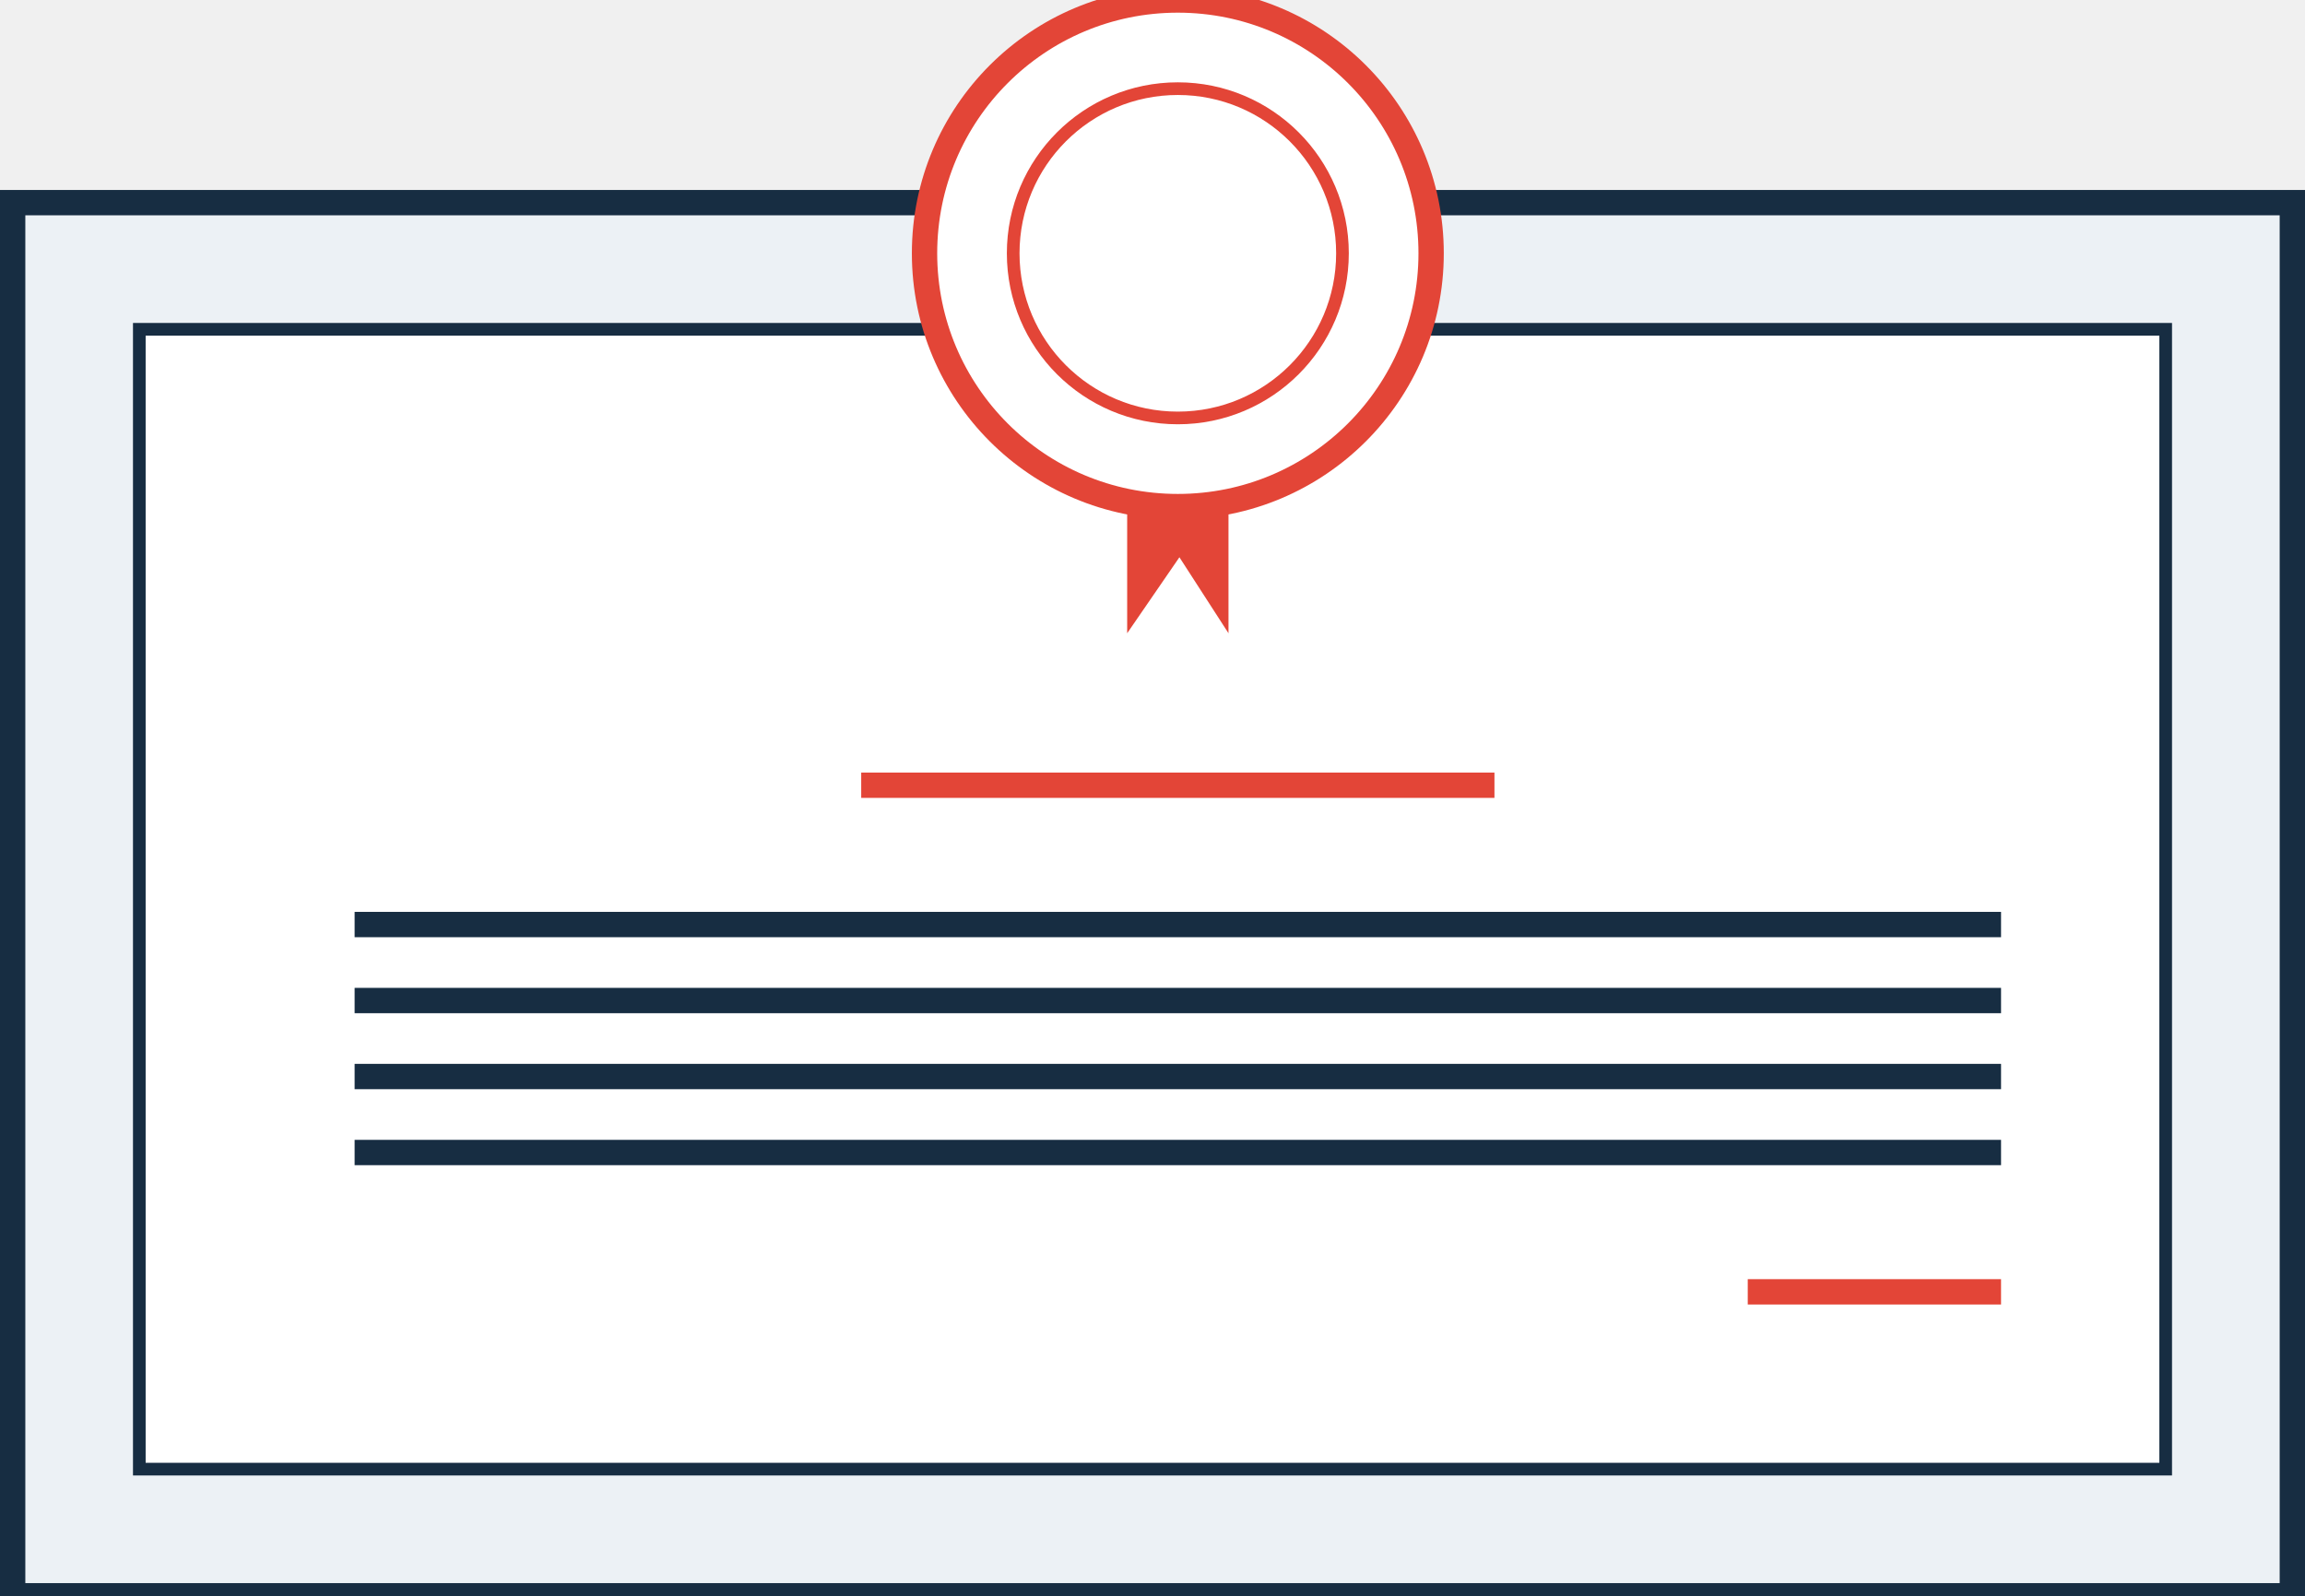
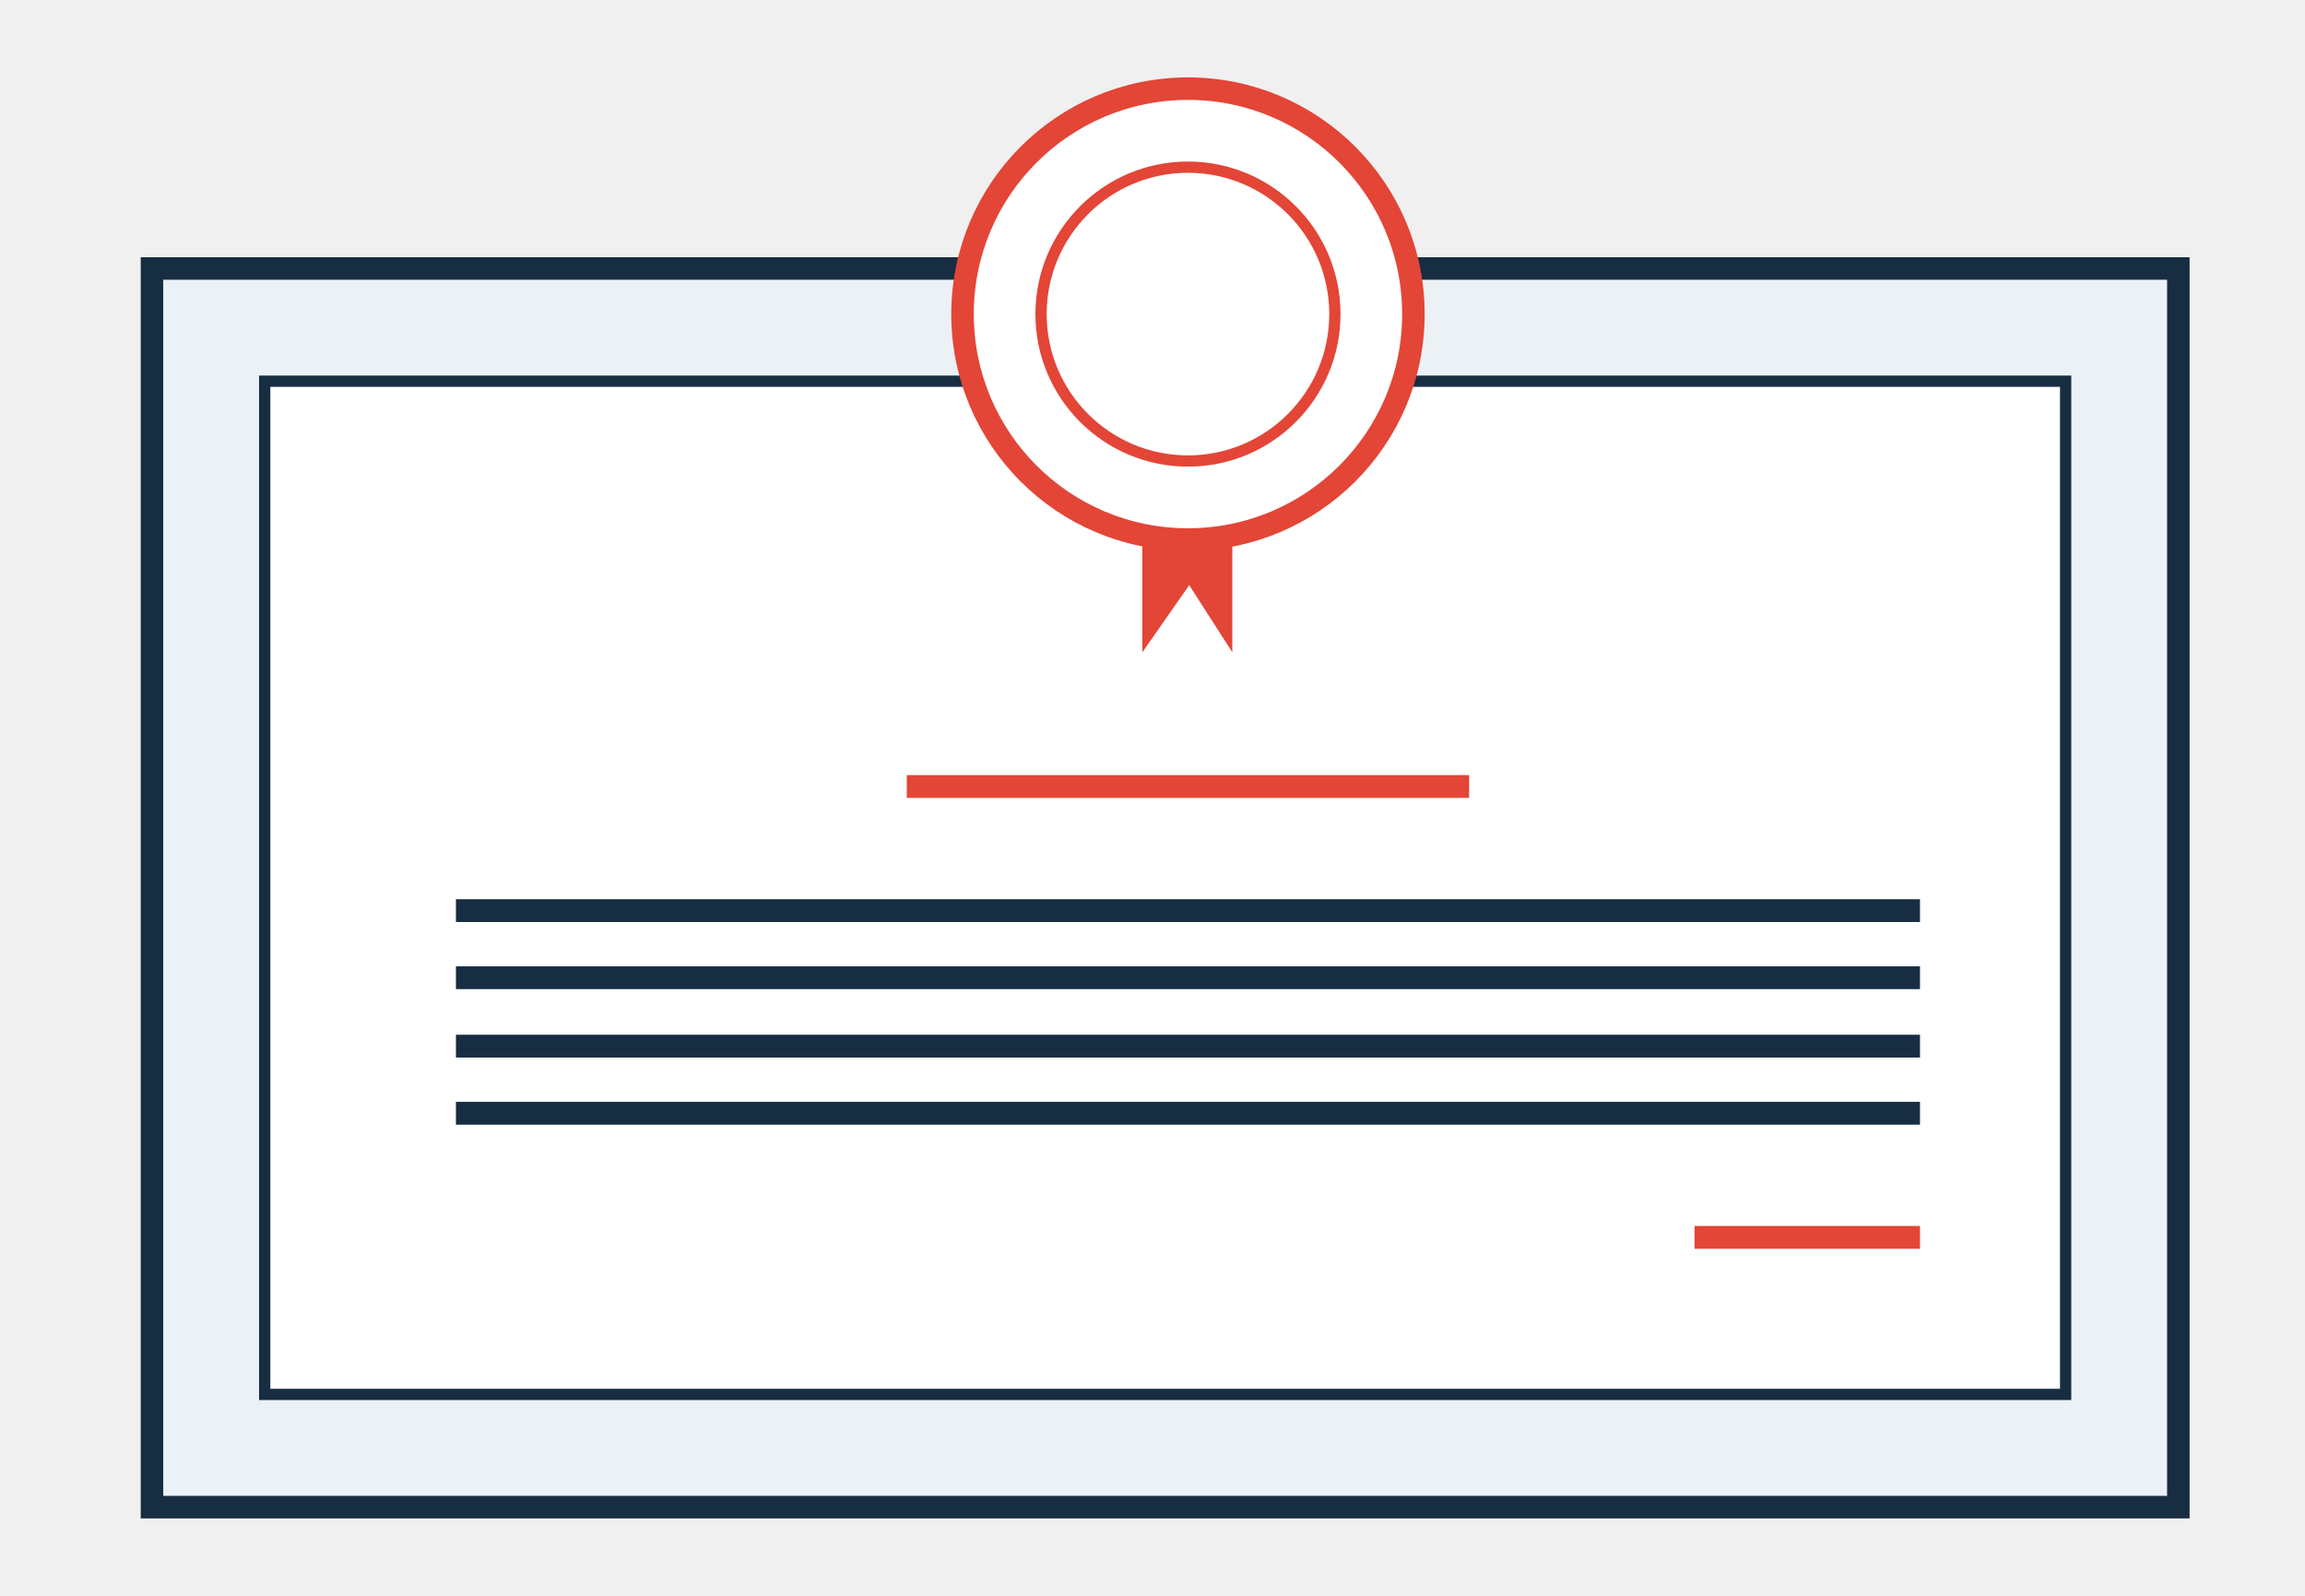
- <svg xmlns="http://www.w3.org/2000/svg" id="certification_ico" data-name="certification ico" width="182" height="126" viewBox="0 0 182 126">
-   <defs>
-     <style>
-       .cls-1 {
-         fill: #ecf1f5;
-       }
- 
-       .cls-1, .cls-2 {
-         stroke: #172d42;
-       }
- 
-       .cls-1, .cls-6 {
-         stroke-width: 2px;
-       }
- 
-       .cls-2, .cls-6, .cls-7 {
-         fill: #fff;
-       }
- 
-       .cls-2, .cls-7 {
-         stroke-width: 1px;
-       }
- 
-       .cls-3, .cls-4 {
-         fill: #e34537;
-       }
- 
-       .cls-3 {
-         fill-rule: evenodd;
-       }
- 
-       .cls-5 {
-         fill: #172d42;
-       }
- 
-       .cls-6, .cls-7 {
-         stroke: #e34537;
-       }
-     </style>
-   </defs>
-   <rect id="Rectangle_6_copy_2" data-name="Rectangle 6 copy 2" class="cls-1" x="1" y="16" width="180" height="110" />
-   <rect id="Rectangle_6_copy" data-name="Rectangle 6 copy" class="cls-2" x="11" y="26" width="160" height="90" />
-   <path class="cls-3" d="M553,1156h8v10l-3.875-6L553,1166v-10Z" transform="translate(-464 -1116)" />
-   <rect class="cls-4" x="68" y="61" width="50" height="2" />
-   <rect id="Rectangle_8_copy_5" data-name="Rectangle 8 copy 5" class="cls-4" x="138" y="101" width="20" height="2" />
-   <rect id="Rectangle_8_copy" data-name="Rectangle 8 copy" class="cls-5" x="28" y="72" width="130" height="2" />
-   <rect id="Rectangle_8_copy_2" data-name="Rectangle 8 copy 2" class="cls-5" x="28" y="78" width="130" height="2" />
-   <rect id="Rectangle_8_copy_3" data-name="Rectangle 8 copy 3" class="cls-5" x="28" y="84" width="130" height="2" />
-   <rect id="Rectangle_8_copy_4" data-name="Rectangle 8 copy 4" class="cls-5" x="28" y="90" width="130" height="2" />
-   <circle class="cls-6" cx="93" cy="20" r="20" />
-   <circle id="Ellipse_1_copy" data-name="Ellipse 1 copy" class="cls-7" cx="93" cy="20" r="13" />
+ <svg xmlns="http://www.w3.org/2000/svg" version="1.1" id="certification_ico" x="0px" y="0px" viewBox="0 0 182 126" style="enable-background:new 0 0 182 126;" xml:space="preserve">
+   <style type="text/css">
+ 	.st0{fill:#ECF1F5;stroke:#172D42;stroke-width:1.778;}
+ 	.st1{fill:#FFFFFF;stroke:#172D42;stroke-width:0.889;}
+ 	.st2{fill:#E34537;}
+ 	.st3{fill:#172D42;}
+ 	.st4{fill:#FFFFFF;stroke:#E34537;stroke-width:1.778;}
+ 	.st5{fill:#FFFFFF;stroke:#E34537;stroke-width:0.889;}
+ </style>
+   <rect id="Rectangle_6_copy_2" x="12" y="21.2" class="st0" width="160" height="97.8" />
+   <rect id="Rectangle_6_copy" x="20.9" y="30.1" class="st1" width="142.2" height="80" />
+   <path class="st2" d="M90.2,42.6h7.1v8.9l-3.4-5.3l-3.7,5.3V42.6z" />
+   <rect x="71.6" y="61.2" class="st2" width="44.4" height="1.8" />
+   <rect id="Rectangle_8_copy_5" x="133.8" y="96.8" class="st2" width="17.8" height="1.8" />
+   <rect id="Rectangle_8_copy" x="36" y="71" class="st3" width="115.6" height="1.8" />
+   <rect id="Rectangle_8_copy_2" x="36" y="76.3" class="st3" width="115.6" height="1.8" />
+   <rect id="Rectangle_8_copy_3" x="36" y="81.7" class="st3" width="115.6" height="1.8" />
+   <rect id="Rectangle_8_copy_4" x="36" y="87" class="st3" width="115.6" height="1.8" />
+   <circle class="st4" cx="93.8" cy="24.8" r="17.8" />
+   <circle id="Ellipse_1_copy" class="st5" cx="93.8" cy="24.8" r="11.6" />
</svg>
